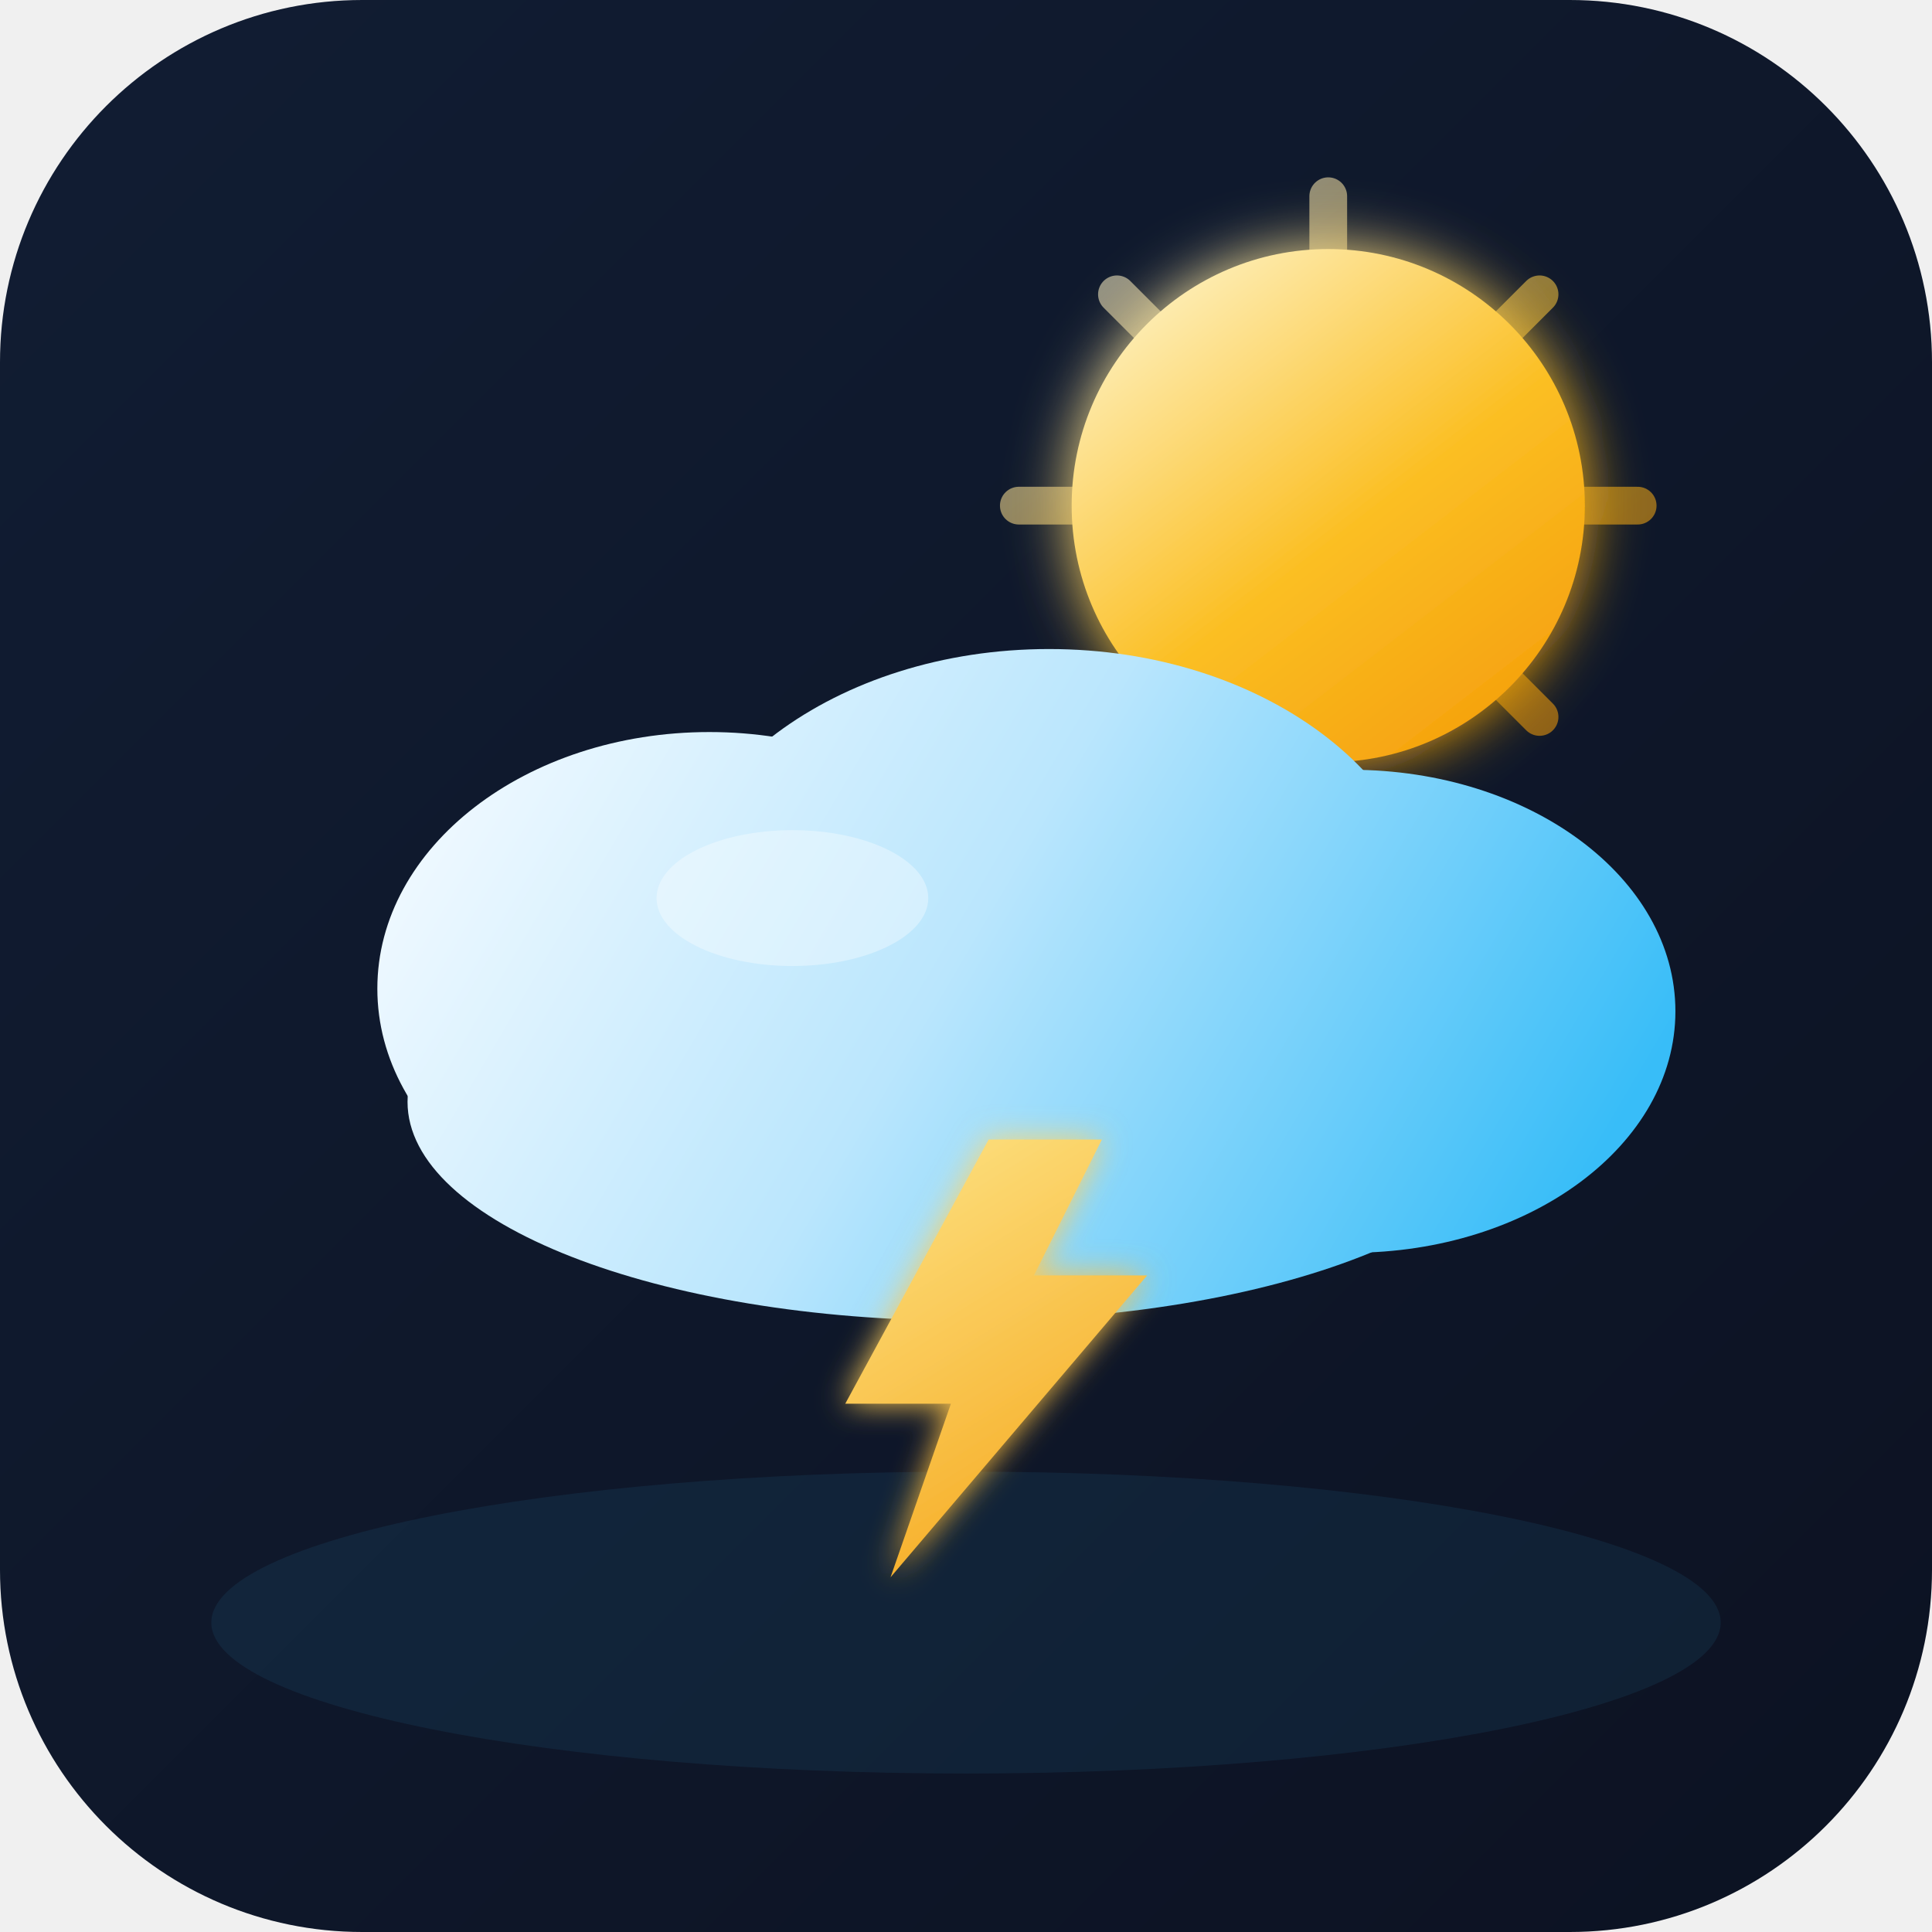
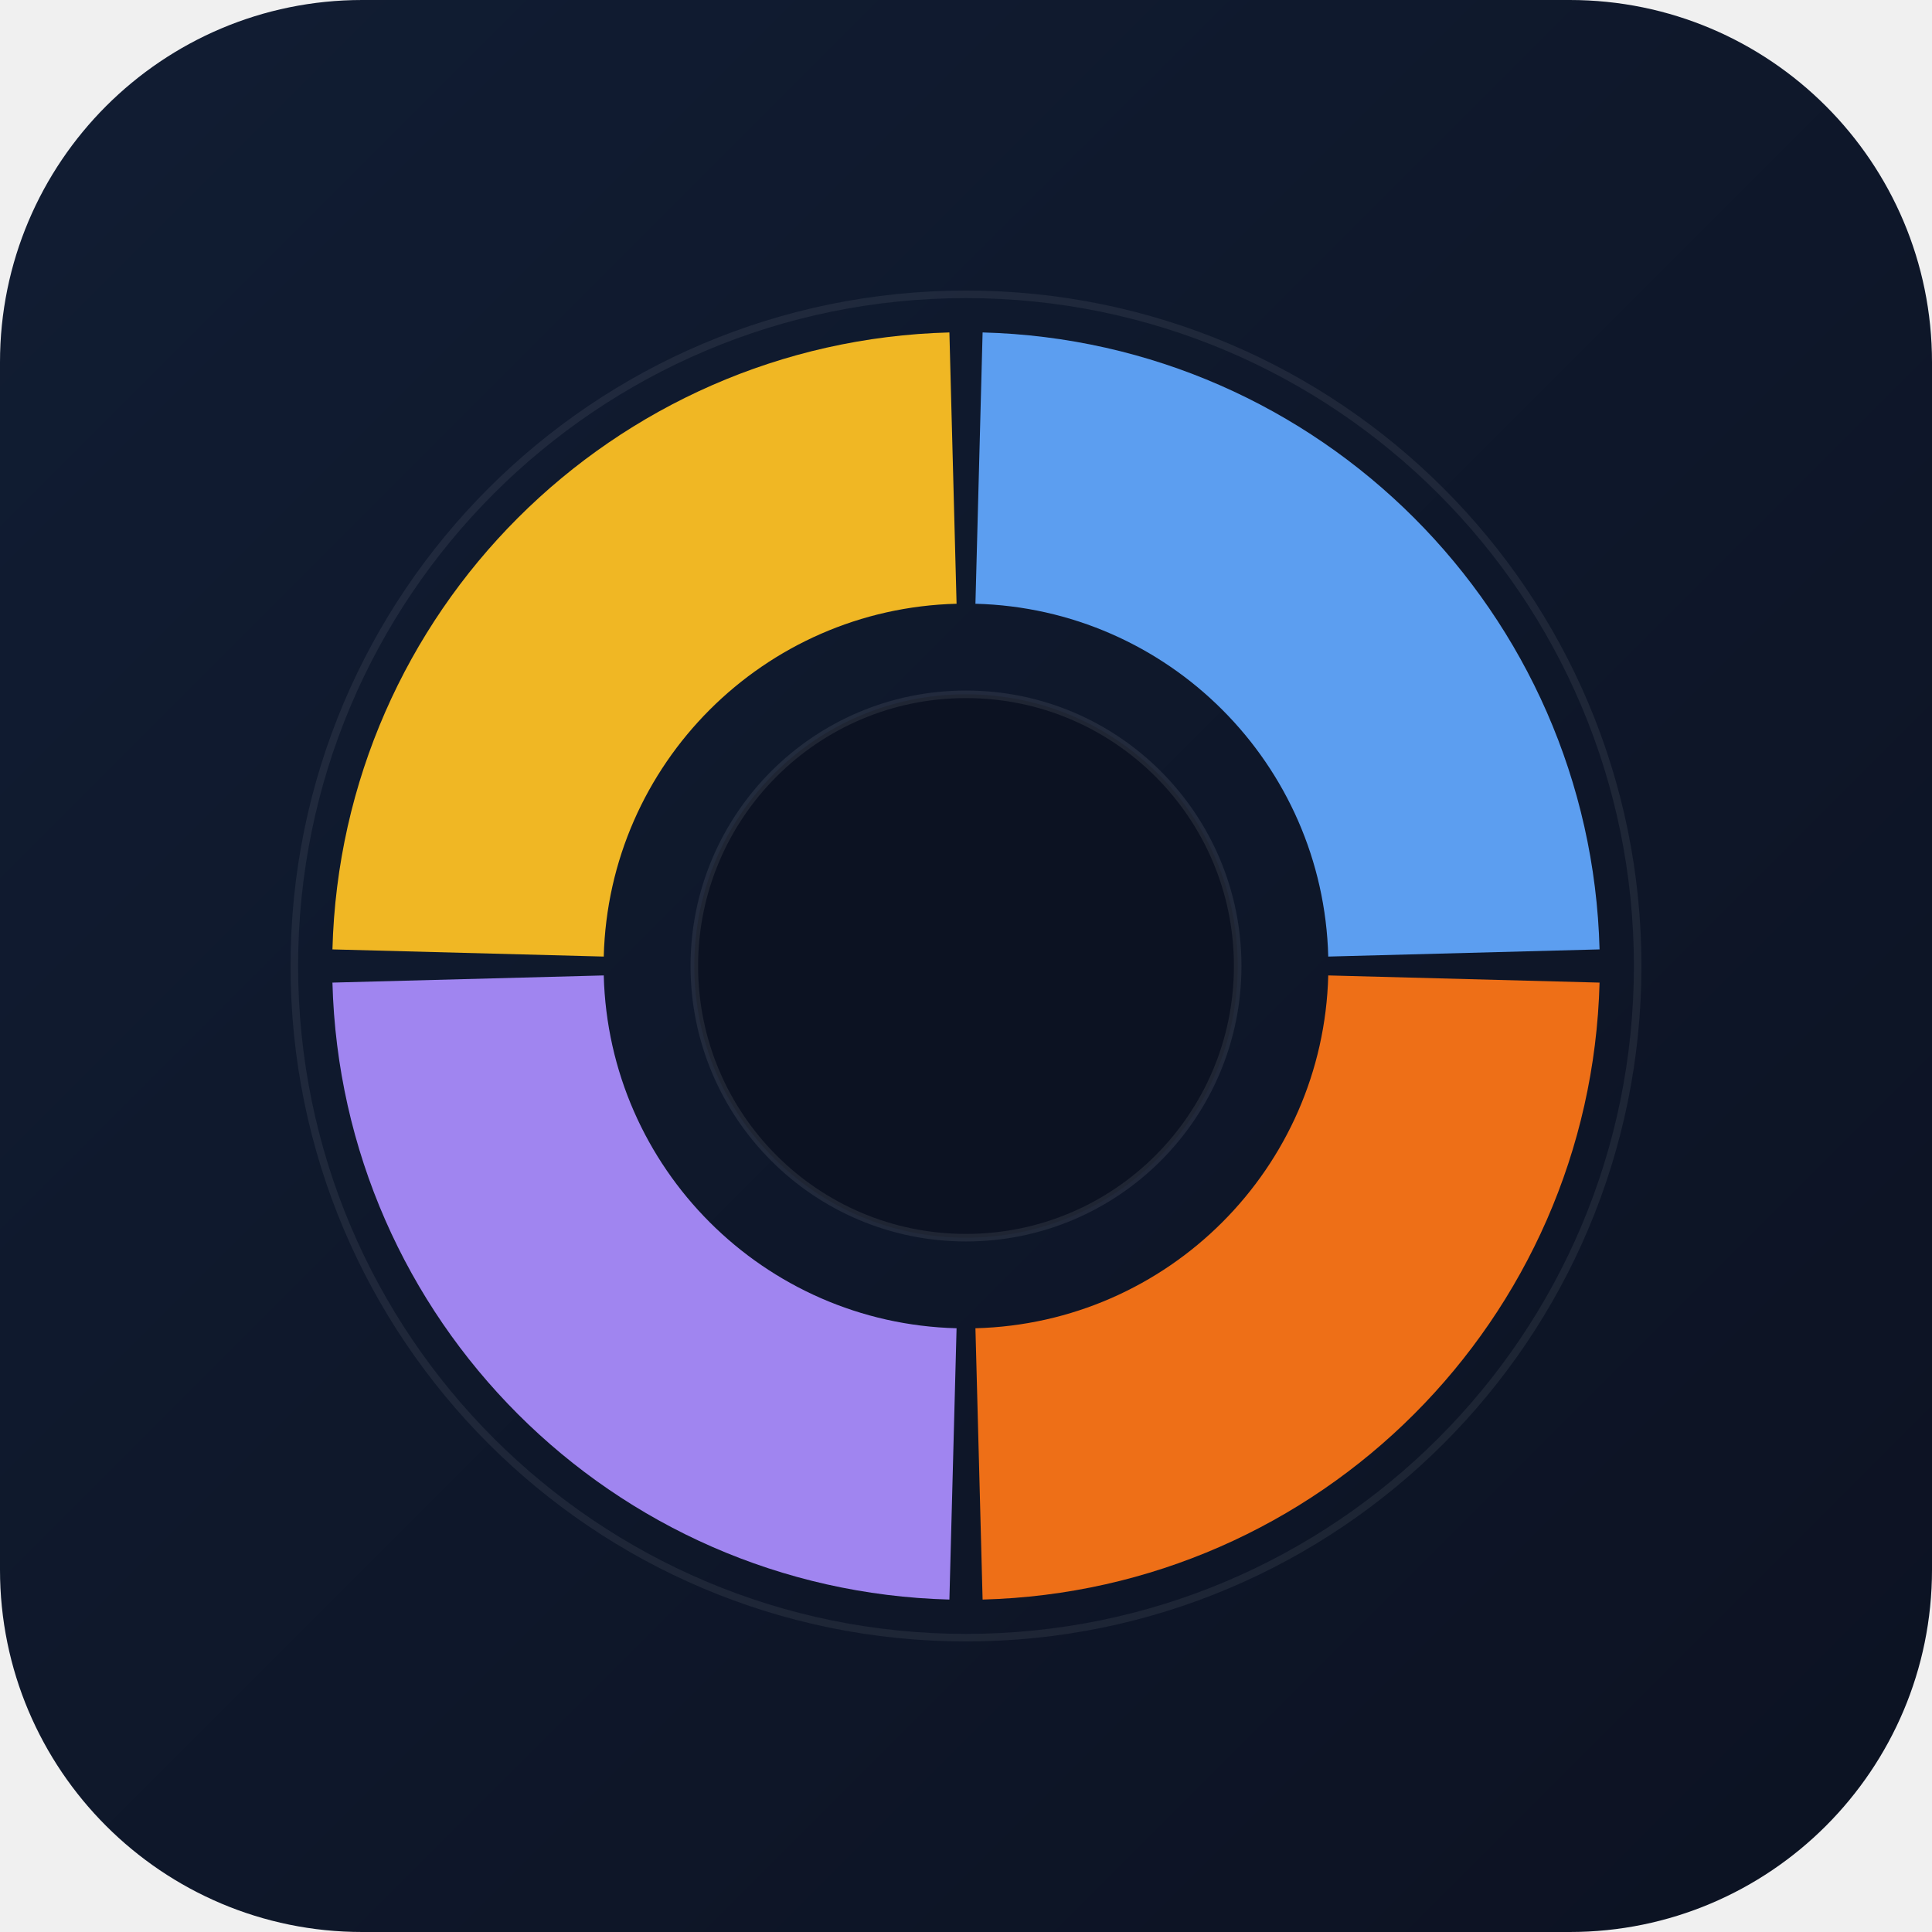
- <svg xmlns="http://www.w3.org/2000/svg" viewBox="0 0 512 512" role="img" aria-label="Weer en Energie">
+ <svg xmlns="http://www.w3.org/2000/svg" viewBox="0 0 512 512" role="img" aria-label="ThuisDash">
  <defs>
    <linearGradient id="bg" x1="0" y1="0" x2="512" y2="512" gradientUnits="userSpaceOnUse">
      <stop offset="0%" stop-color="#111d33" />
      <stop offset="100%" stop-color="#0c1222" />
    </linearGradient>
-     <linearGradient id="sun" x1="300" y1="70" x2="400" y2="200" gradientUnits="userSpaceOnUse">
-       <stop offset="0%" stop-color="#fef3c7" />
-       <stop offset="55%" stop-color="#fbbf24" />
-       <stop offset="100%" stop-color="#f59e0b" />
-     </linearGradient>
-     <linearGradient id="cloud" x1="120" y1="200" x2="392" y2="360" gradientUnits="userSpaceOnUse">
-       <stop offset="0%" stop-color="#f0f9ff" />
-       <stop offset="45%" stop-color="#bae6fd" />
-       <stop offset="100%" stop-color="#38bdf8" />
-     </linearGradient>
-     <linearGradient id="bolt" x1="220" y1="300" x2="300" y2="430" gradientUnits="userSpaceOnUse">
-       <stop offset="0%" stop-color="#fde68a" />
-       <stop offset="100%" stop-color="#f59e0b" />
-     </linearGradient>
-     <filter id="sunGlow" x="-40%" y="-40%" width="180%" height="180%">
-       <feGaussianBlur stdDeviation="8" result="blur" />
-       <feMerge>
-         <feMergeNode in="blur" />
-         <feMergeNode in="SourceGraphic" />
-       </feMerge>
-     </filter>
-     <filter id="boltGlow" x="-30%" y="-30%" width="160%" height="160%">
-       <feGaussianBlur stdDeviation="4" result="blur" />
-       <feMerge>
-         <feMergeNode in="blur" />
-         <feMergeNode in="SourceGraphic" />
-       </feMerge>
-     </filter>
  </defs>
  <rect width="512" height="512" rx="96" fill="url(#bg)" />
-   <ellipse cx="256" cy="430" rx="200" ry="40" fill="#38bdf8" opacity="0.08" />
-   <g stroke="url(#sun)" stroke-width="10" stroke-linecap="round" opacity="0.55">
-     <line x1="352" y1="52" x2="352" y2="88" />
-     <line x1="408" y1="78" x2="382" y2="104" />
-     <line x1="434" y1="134" x2="398" y2="134" />
-     <line x1="408" y1="190" x2="382" y2="164" />
-     <line x1="296" y1="78" x2="322" y2="104" />
-     <line x1="270" y1="134" x2="306" y2="134" />
-   </g>
-   <circle cx="352" cy="134" r="68" fill="url(#sun)" filter="url(#sunGlow)" />
-   <g fill="url(#cloud)">
-     <ellipse cx="188" cy="262" rx="88" ry="68" />
-     <ellipse cx="278" cy="248" rx="102" ry="76" />
-     <ellipse cx="358" cy="268" rx="86" ry="64" />
-     <ellipse cx="256" cy="292" rx="148" ry="58" />
-   </g>
-   <ellipse cx="210" cy="238" rx="36" ry="18" fill="#ffffff" opacity="0.35" />
-   <path d="M262 302 L224 372 H252 L236 418 L304 338 H274 L292 302 Z" fill="url(#bolt)" filter="url(#boltGlow)" />
+   <circle cx="256" cy="256" r="178" fill="none" stroke="#ffffff" stroke-opacity="0.07" stroke-width="2" />
+   <path d="M 260.4 88.1 A 168 168 0 0 1 423.9 251.6 L 352.0 253.5 A 96 96 0 0 0 258.5 160.0 Z" fill="#60a5fa" opacity="0.95" />
+   <path d="M 423.9 260.4 A 168 168 0 0 1 260.4 423.9 L 258.5 352.0 A 96 96 0 0 0 352.0 258.5 Z" fill="#f97316" opacity="0.95" />
+   <path d="M 251.6 423.9 A 168 168 0 0 1 88.1 260.4 L 160.0 258.5 A 96 96 0 0 0 253.5 352.0 Z" fill="#a78bfa" opacity="0.95" />
+   <path d="M 88.1 251.6 A 168 168 0 0 1 251.6 88.1 L 253.5 160.0 A 96 96 0 0 0 160.0 253.5 Z" fill="#fbbf24" opacity="0.95" />
+   <circle cx="256" cy="256" r="72" fill="#0c1222" />
+   <circle cx="256" cy="256" r="72" fill="none" stroke="#ffffff" stroke-opacity="0.08" stroke-width="2" />
</svg>
